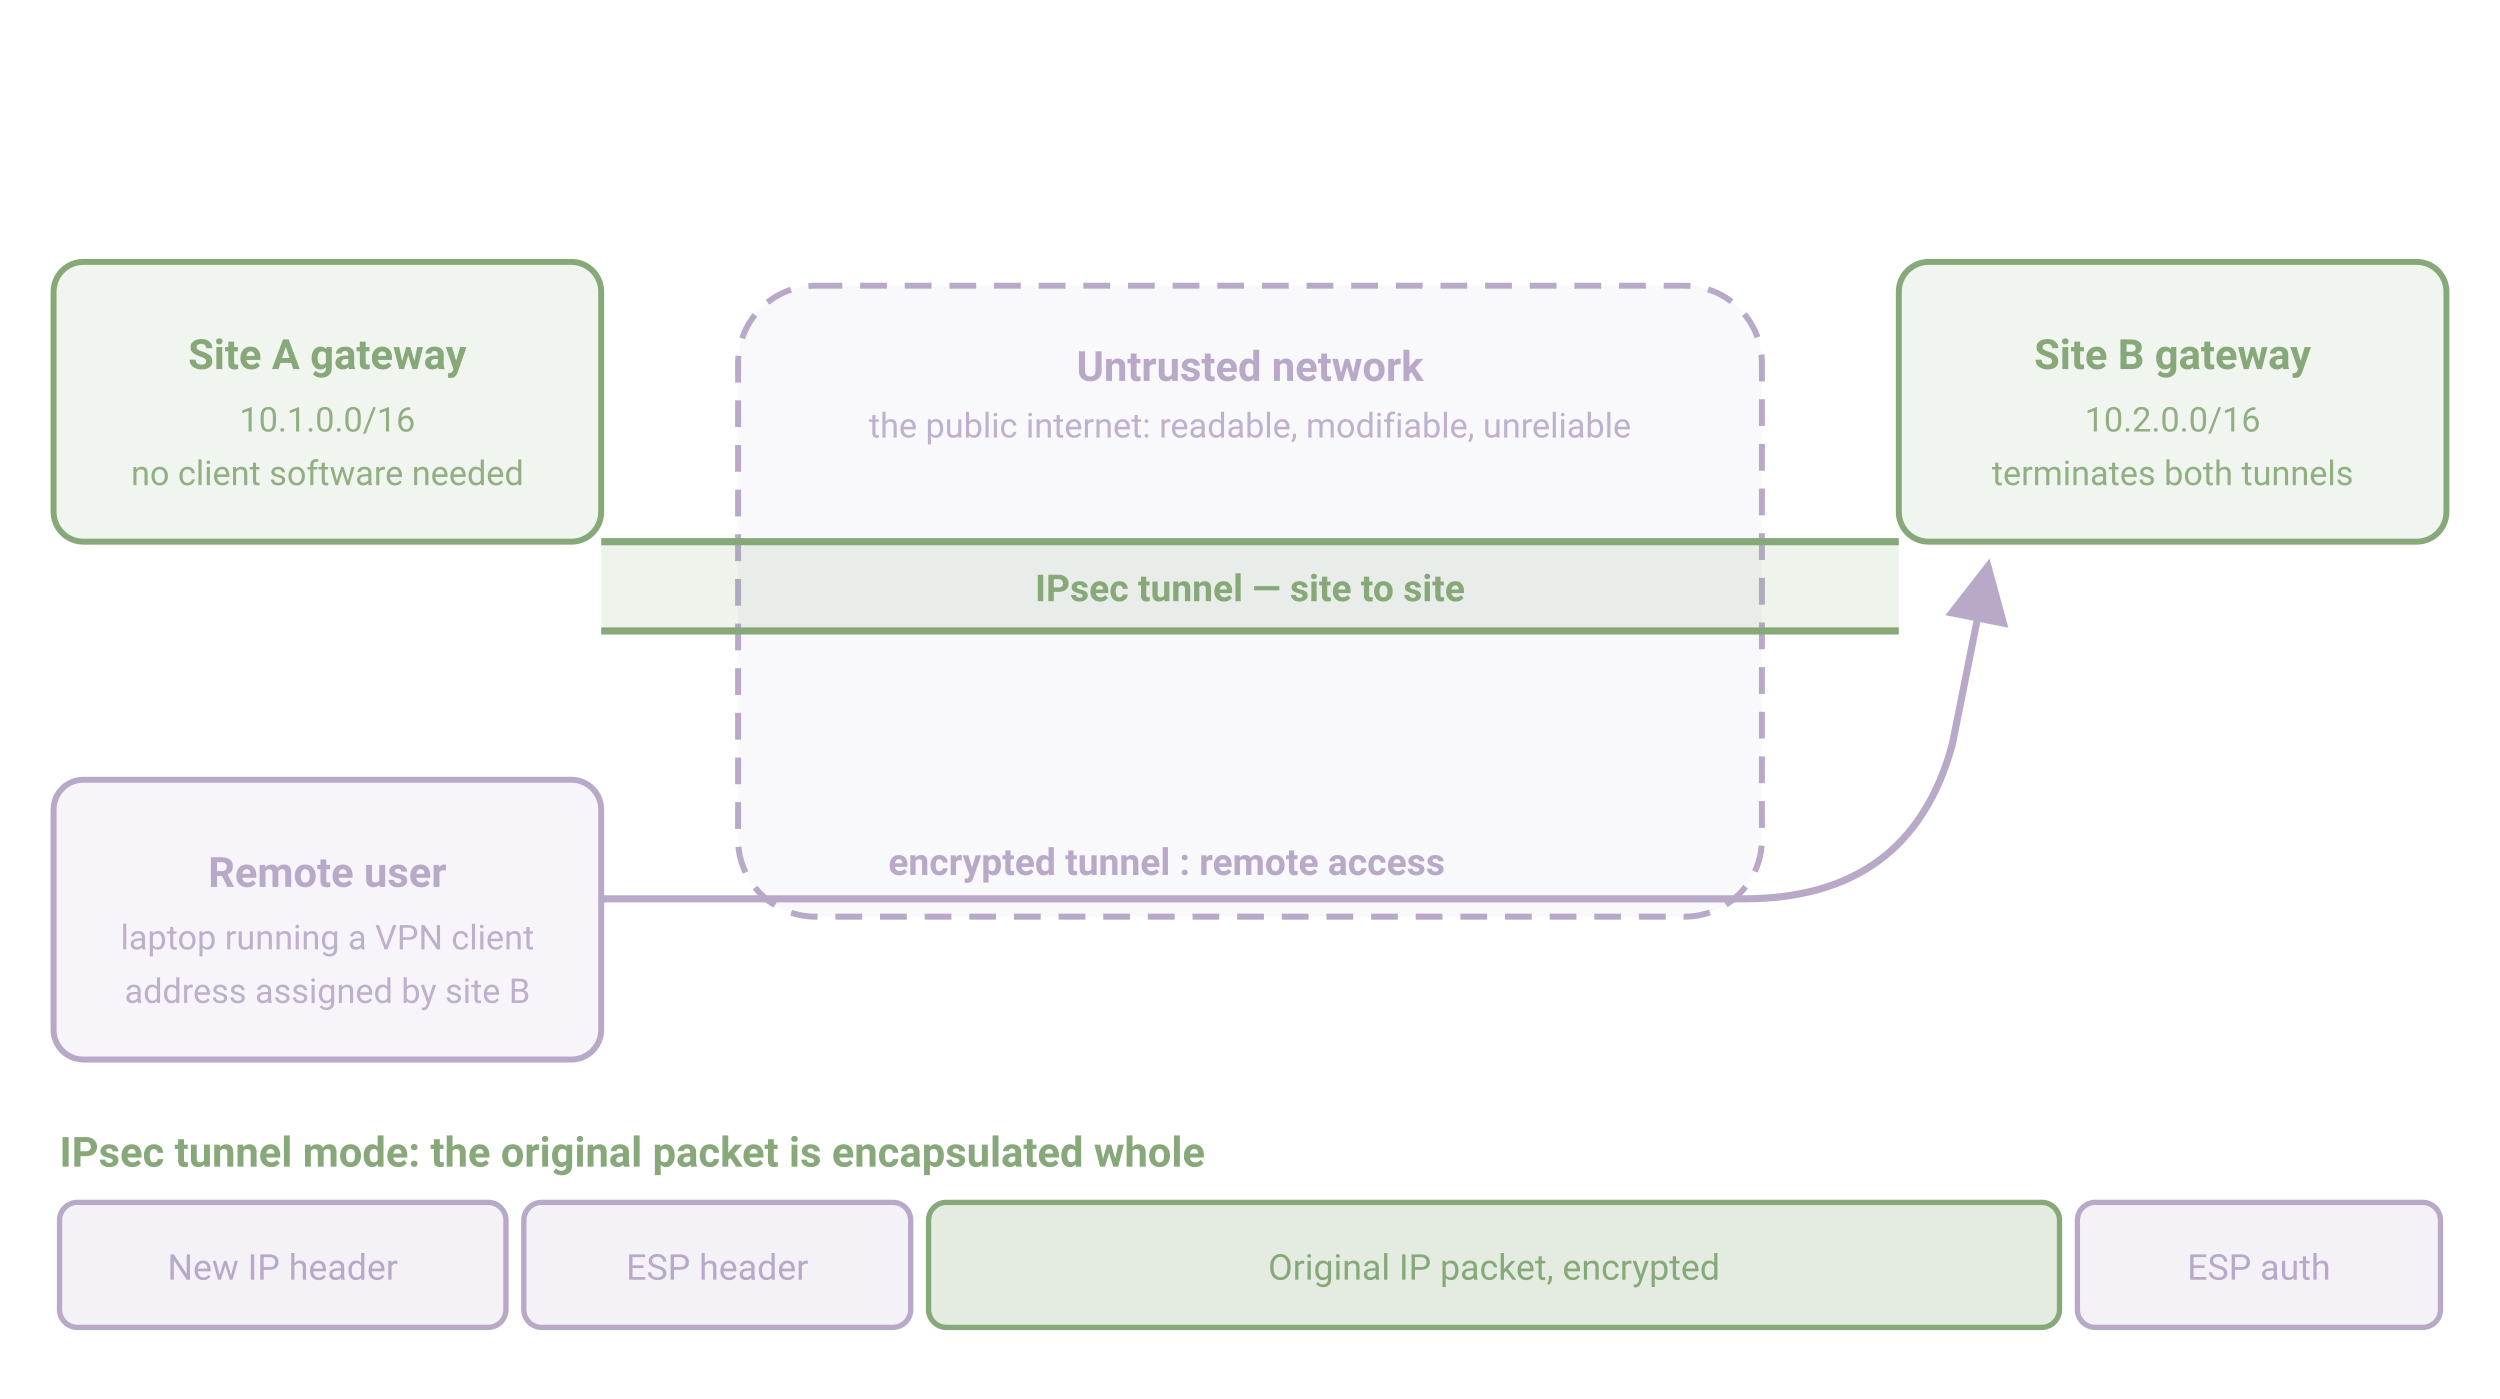
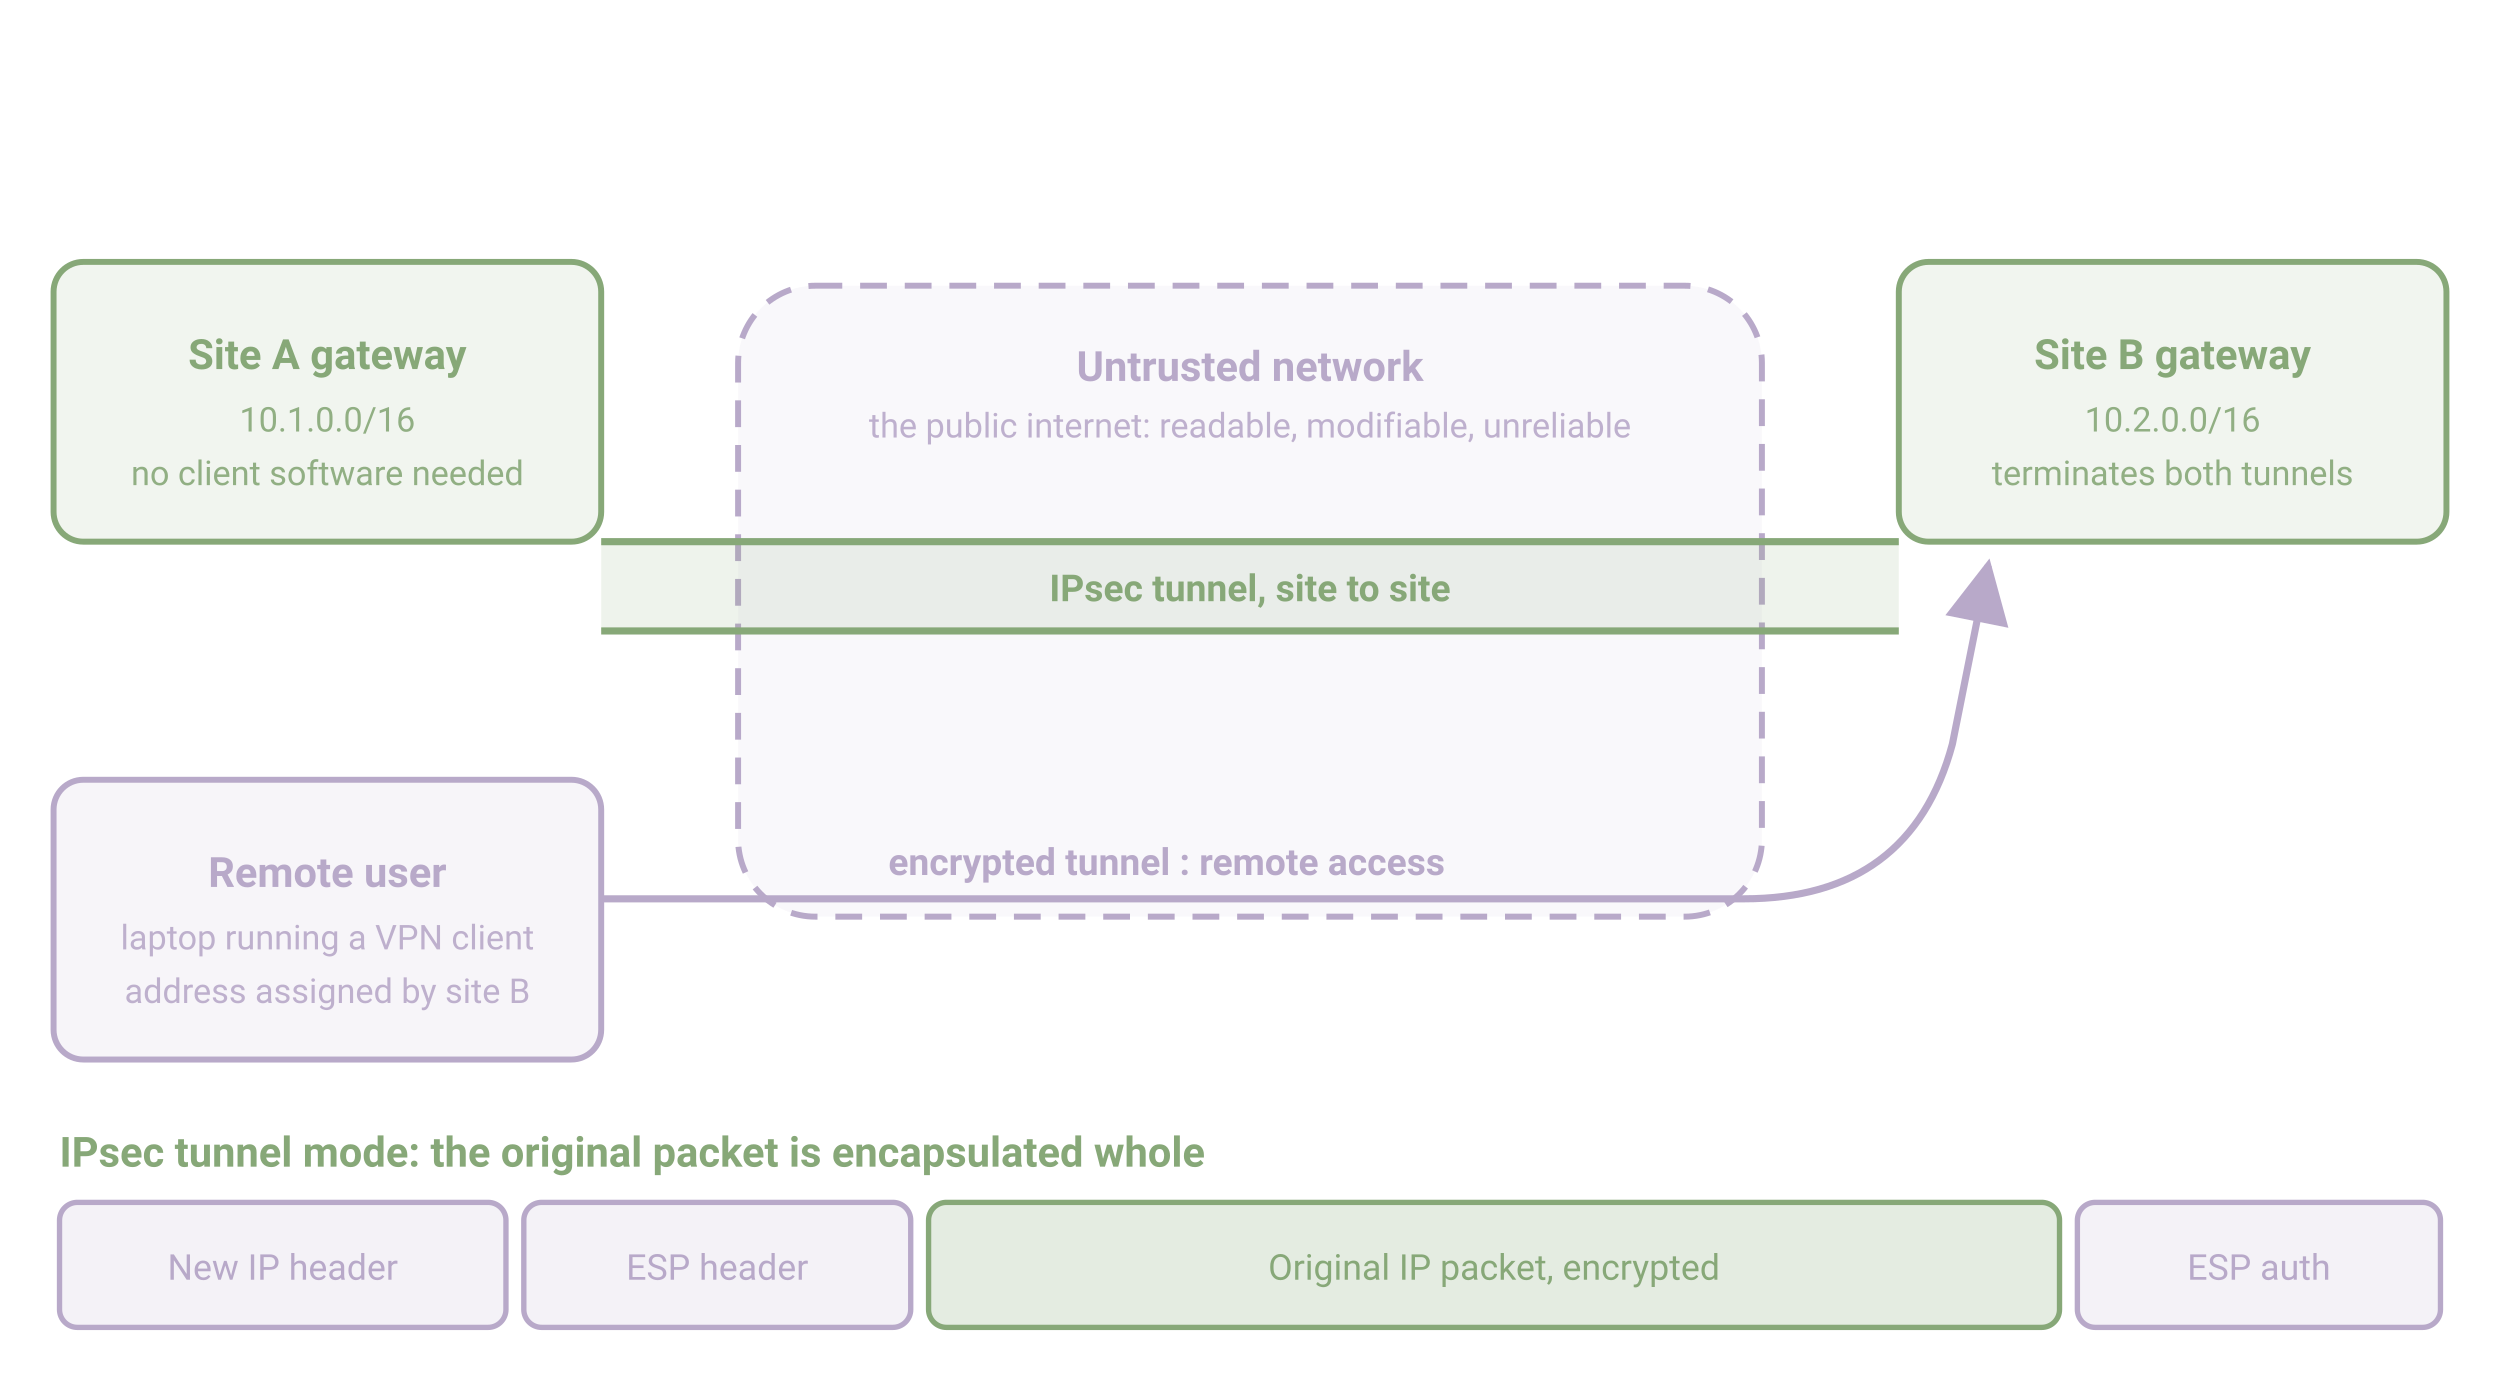
<svg xmlns="http://www.w3.org/2000/svg" width="840" height="470" viewBox="0 0 840 470" role="img" aria-labelledby="t d">
  <defs>
    <marker id="as" markerWidth="9" markerHeight="9" refX="8" refY="4.5" orient="auto">
      <path d="M0,0 L9,4.5 L0,9 Z" fill="#87A878" />
    </marker>
    <marker id="al" markerWidth="9" markerHeight="9" refX="8" refY="4.5" orient="auto">
      <path d="M0,0 L9,4.5 L0,9 Z" fill="#B8A9C9" />
    </marker>
  </defs>
  <style>
 text{font-family:'Segoe UI',system-ui,-apple-system,Roboto,Arial,sans-serif}
 .hd{font-size:14px;font-weight:600}
 .sb{font-size:11.5px;fill-opacity:.9}
 .tl{font-size:12.5px;font-weight:600}
 .fx{font-size:12px}
 .cap{font-size:12px;fill-opacity:.9}
 .sg{fill:#87A878}.lv{fill:#B8A9C9}
</style>
  <rect x="248" y="96" width="344" height="212" rx="26" fill="#B8A9C9" fill-opacity=".08" stroke="#B8A9C9" stroke-width="2" stroke-dasharray="9 6" />
  <text class="hd lv" x="420" y="128" text-anchor="middle">Untrusted network</text>
  <text class="sb lv" x="420" y="147" text-anchor="middle">the public internet: readable, modifiable, unreliable</text>
  <rect x="18" y="88" width="184" height="94" rx="10" fill="#87A878" fill-opacity=".12" stroke="#87A878" stroke-width="2" />
  <text class="hd sg" x="110" y="124" text-anchor="middle">Site A gateway</text>
  <text class="sb sg" x="110" y="145" text-anchor="middle">10.1.0.0/16</text>
  <text class="sb sg" x="110" y="163" text-anchor="middle">no client software needed</text>
  <rect x="638" y="88" width="184" height="94" rx="10" fill="#87A878" fill-opacity=".12" stroke="#87A878" stroke-width="2" />
  <text class="hd sg" x="730" y="124" text-anchor="middle">Site B gateway</text>
  <text class="sb sg" x="730" y="145" text-anchor="middle">10.2.0.0/16</text>
  <text class="sb sg" x="730" y="163" text-anchor="middle">terminates both tunnels</text>
  <g fill="none" stroke="#87A878" stroke-width="2.4">
    <line x1="202" y1="182" x2="638" y2="182" />
    <line x1="202" y1="212" x2="638" y2="212" />
  </g>
  <rect x="202" y="182" width="436" height="30" fill="#87A878" fill-opacity=".14" />
-   <text class="tl sg" x="420" y="202" text-anchor="middle">IPsec tunnel — site to site</text>
+   <text class="tl sg" x="420" y="202" text-anchor="middle">IPsec tunnel, site to site</text>
  <rect x="18" y="262" width="184" height="94" rx="10" fill="#B8A9C9" fill-opacity=".12" stroke="#B8A9C9" stroke-width="2" />
  <text class="hd lv" x="110" y="298" text-anchor="middle">Remote user</text>
  <text class="sb lv" x="110" y="319" text-anchor="middle">laptop running a VPN client</text>
  <text class="sb lv" x="110" y="337" text-anchor="middle">address assigned by site B</text>
  <path d="M202 302 L586 302 Q642 302 656 250 L668 190" fill="none" stroke="#B8A9C9" stroke-width="2.4" marker-end="url(#al)" />
  <text class="tl lv" x="392" y="294" text-anchor="middle">encrypted tunnel : remote access</text>
  <text class="hd sg" x="20" y="392">IPsec tunnel mode: the original packet is encapsulated whole</text>
  <g stroke-width="1.8">
    <rect x="20" y="404" width="150" height="42" rx="6" fill="#B8A9C9" fill-opacity=".16" stroke="#B8A9C9" />
    <rect x="176" y="404" width="130" height="42" rx="6" fill="#B8A9C9" fill-opacity=".16" stroke="#B8A9C9" />
    <rect x="312" y="404" width="380" height="42" rx="6" fill="#87A878" fill-opacity=".22" stroke="#87A878" />
    <rect x="698" y="404" width="122" height="42" rx="6" fill="#B8A9C9" fill-opacity=".16" stroke="#B8A9C9" />
  </g>
  <text class="fx lv" x="95" y="430" text-anchor="middle">New IP header</text>
  <text class="fx lv" x="241" y="430" text-anchor="middle">ESP header</text>
  <text class="fx sg" x="502" y="430" text-anchor="middle">Original IP packet, encrypted</text>
  <text class="fx lv" x="759" y="430" text-anchor="middle">ESP auth</text>
</svg>
